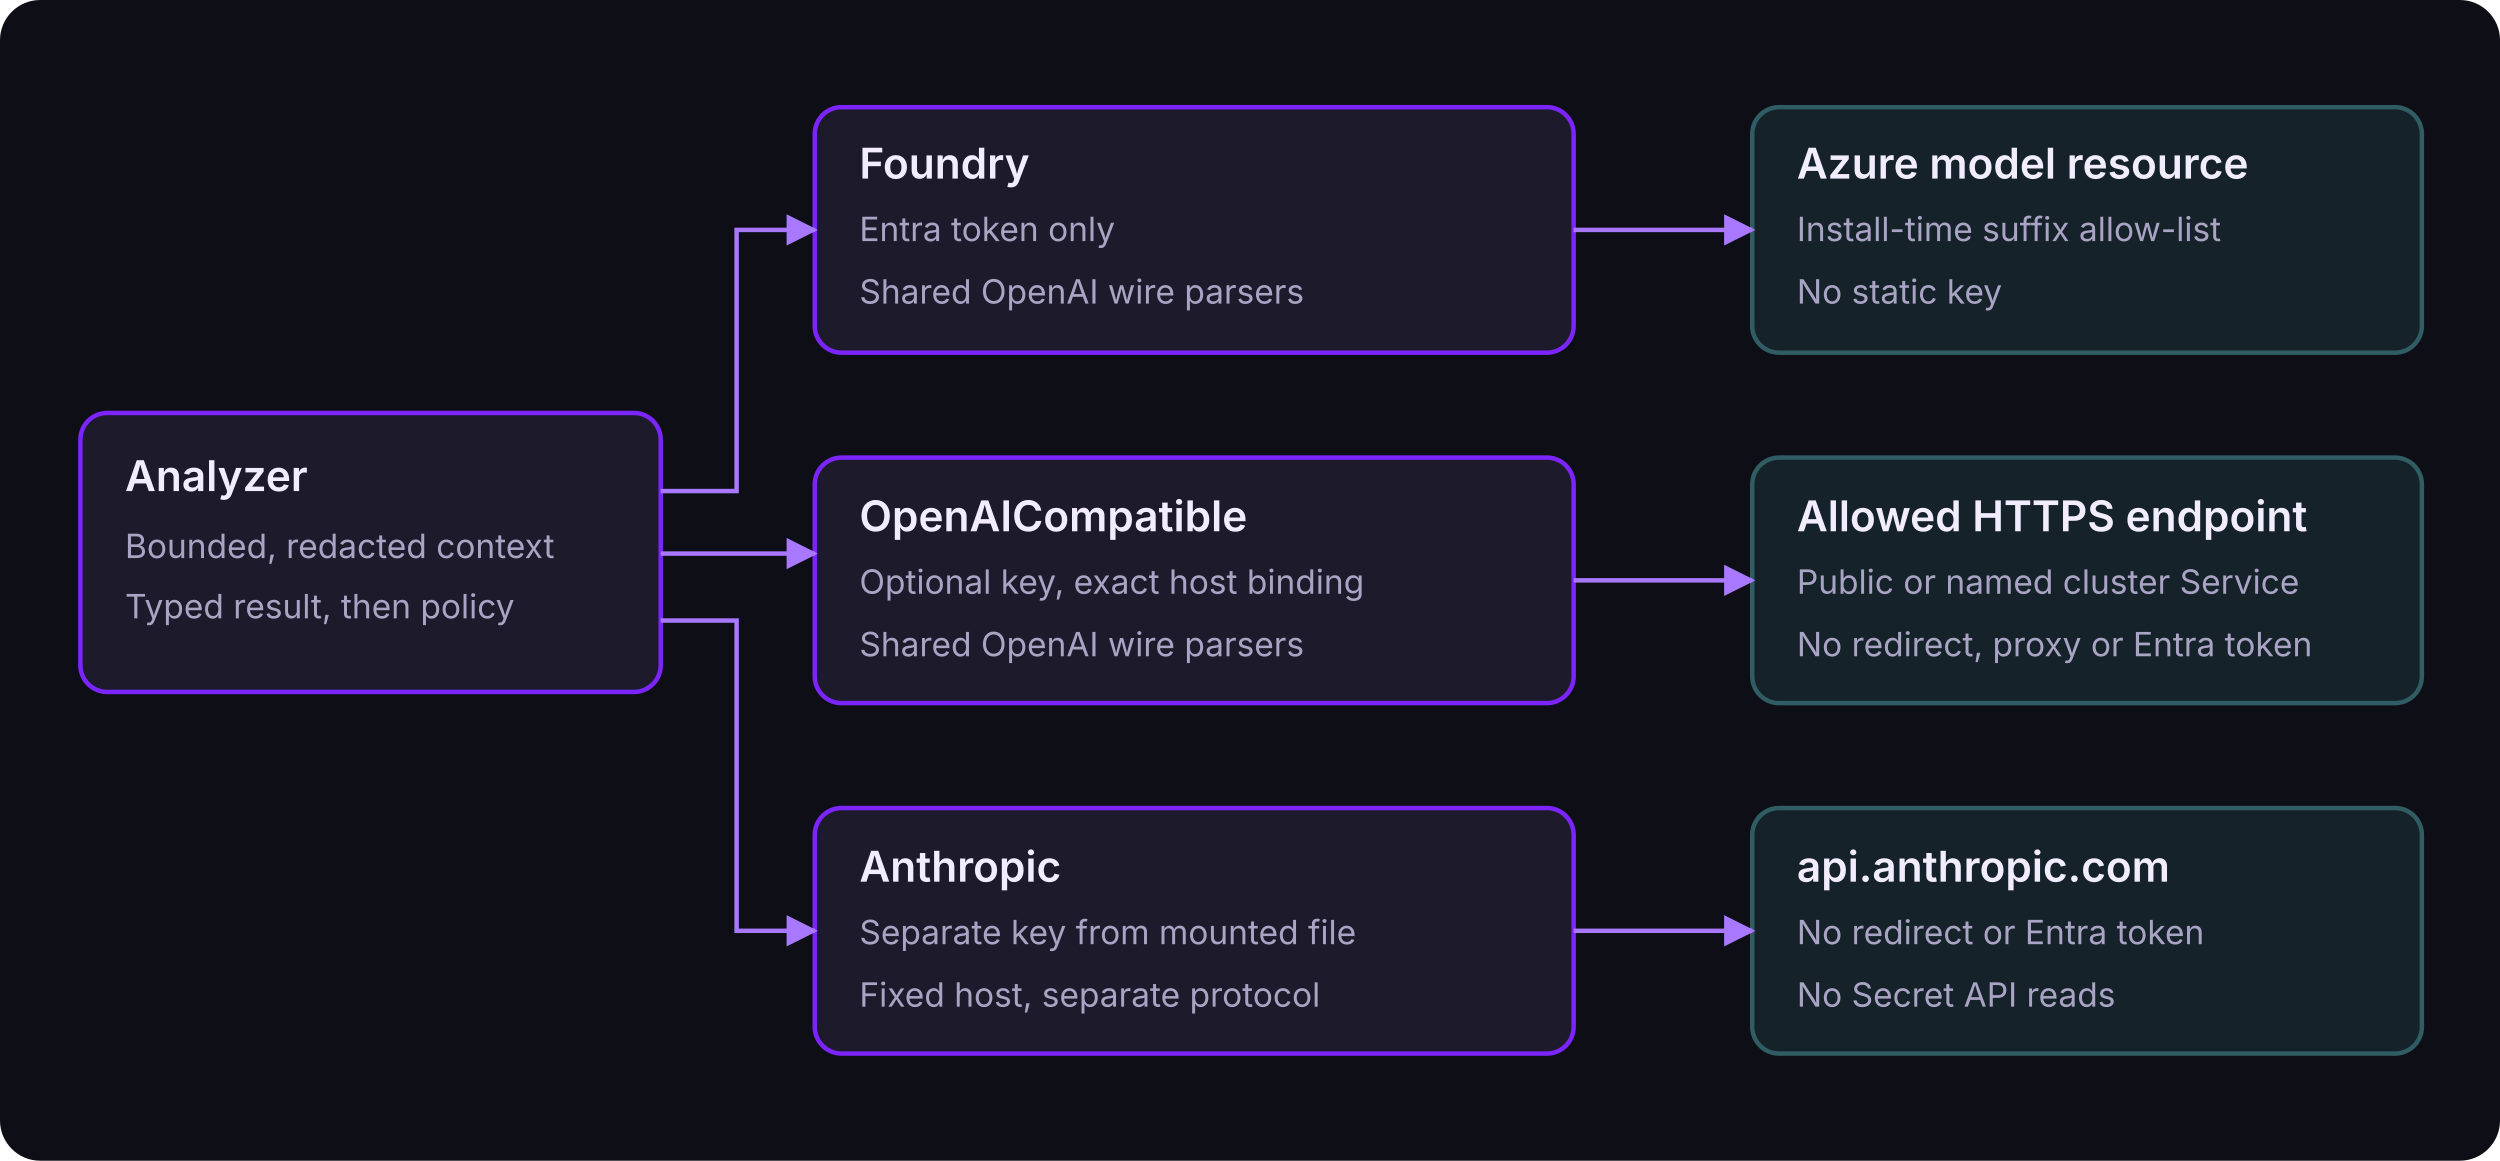
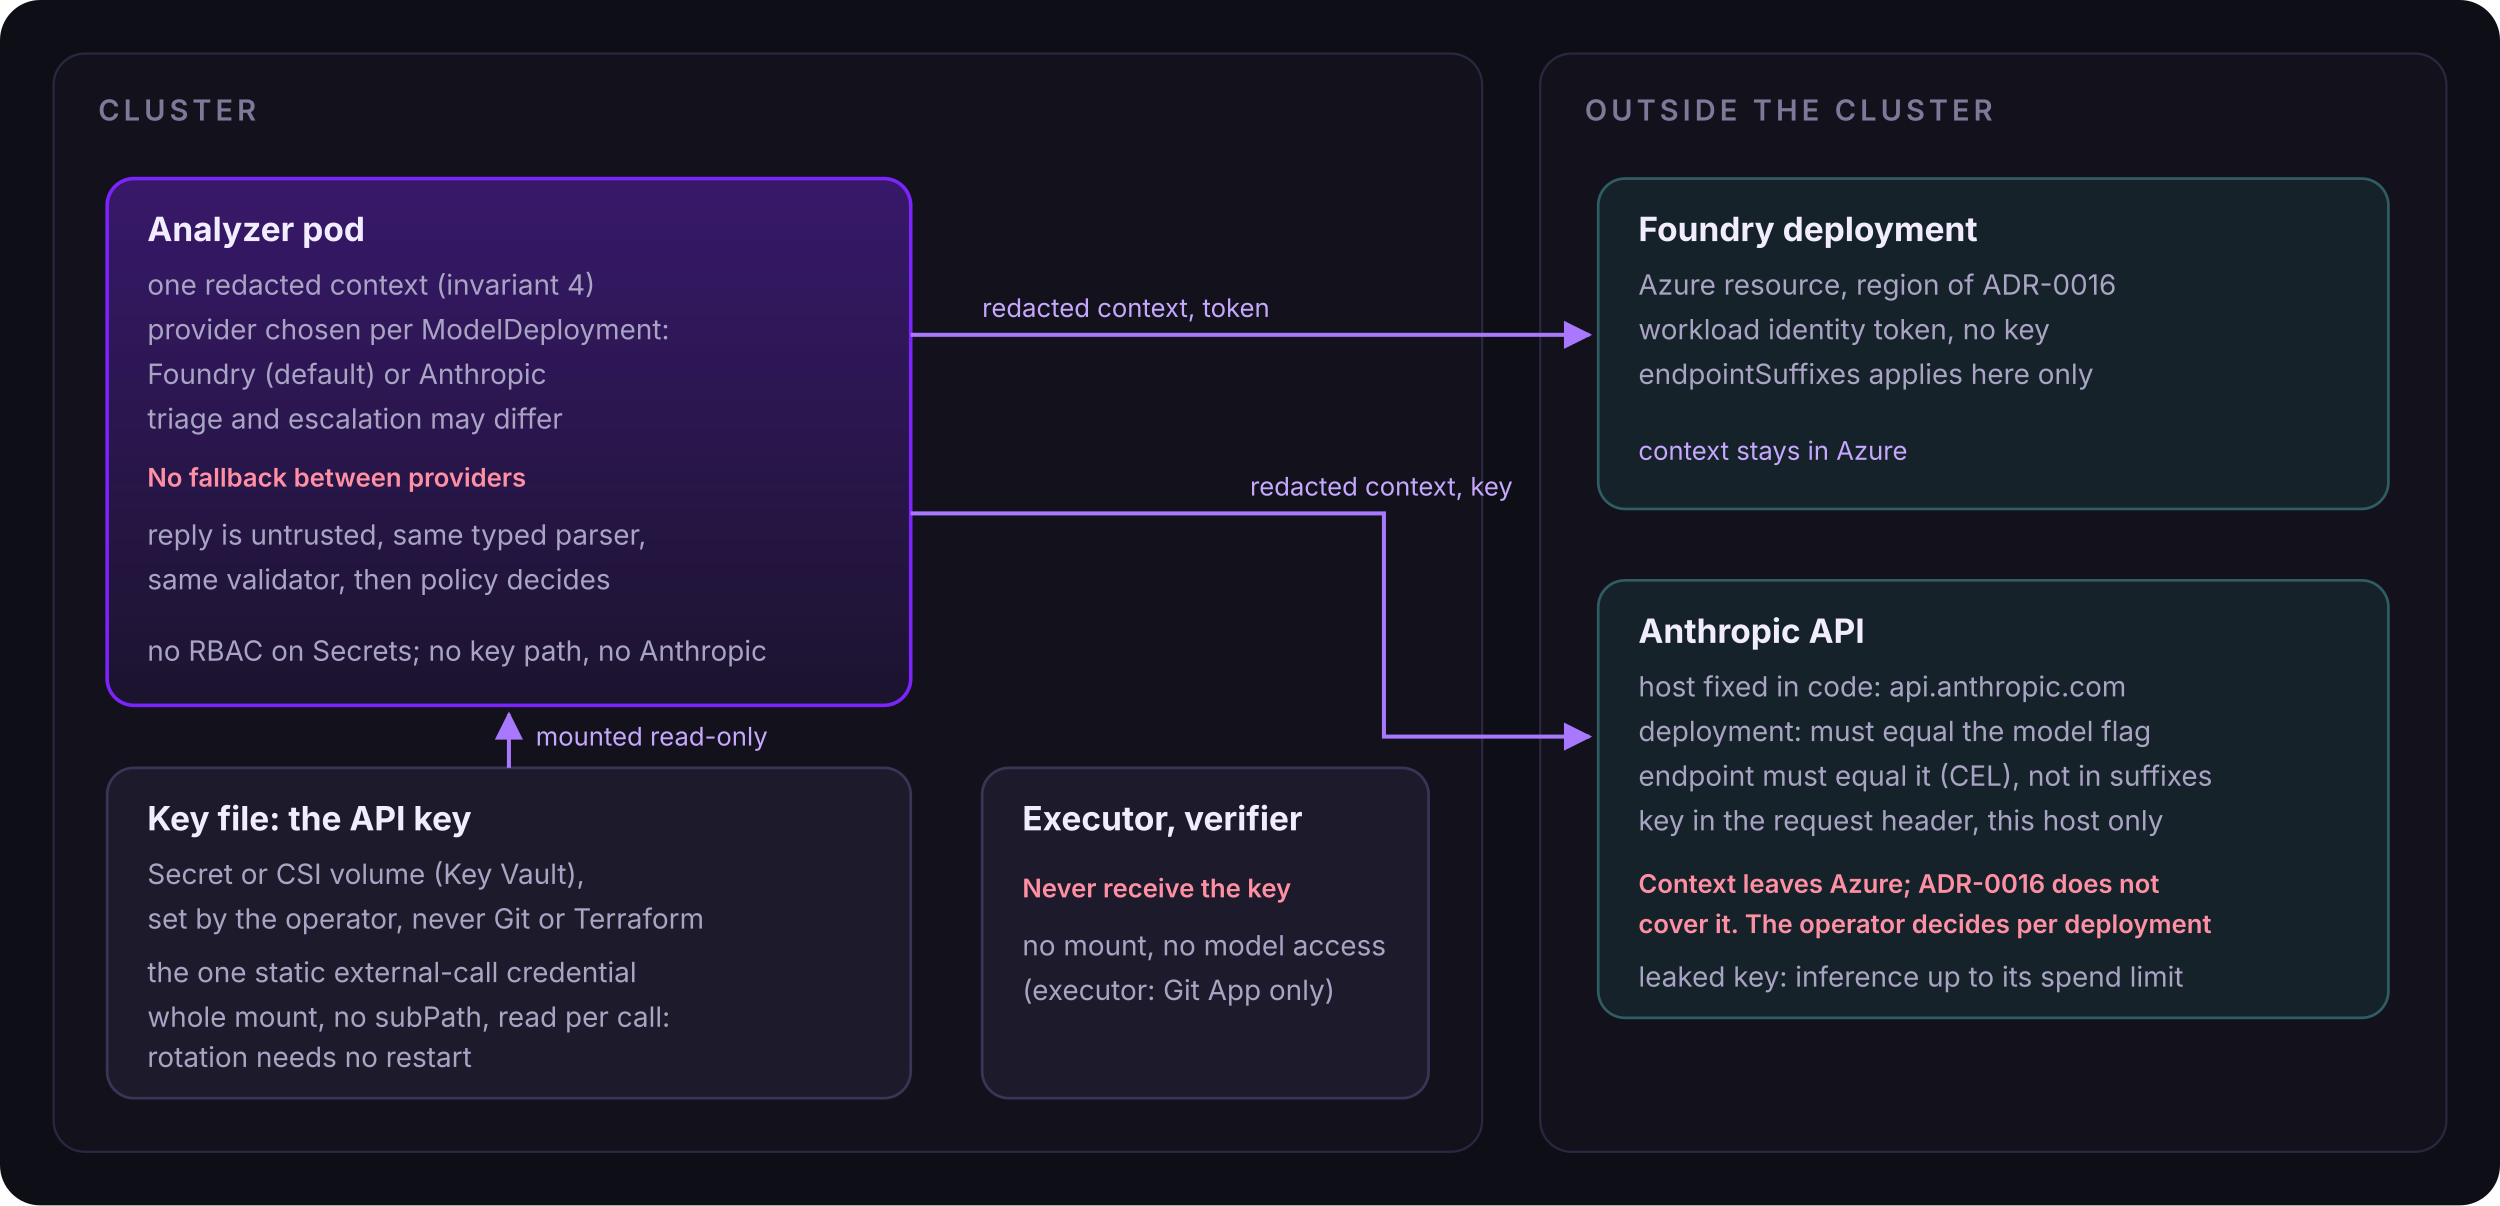
- <svg xmlns="http://www.w3.org/2000/svg" viewBox="0 0 1120 520" role="img" aria-labelledby="title desc" font-family="Inter, system-ui, sans-serif">
+ <svg xmlns="http://www.w3.org/2000/svg" viewBox="0 0 1120 540" role="img" aria-labelledby="t d" font-family="Inter, 'Segoe UI', system-ui, -apple-system, sans-serif">
  <defs>
-     <marker id="arrow" viewBox="0 0 10 10" refX="9" refY="5" markerWidth="7" markerHeight="7" orient="auto">
+     <marker id="a" viewBox="0 0 10 10" refX="9" refY="5" markerWidth="7" markerHeight="7" orient="auto-start-reverse">
      <path d="M0 0 10 5 0 10z" fill="#a879ff" />
    </marker>
+     <marker id="m" viewBox="0 0 10 10" refX="9" refY="5" markerWidth="7" markerHeight="7" orient="auto-start-reverse">
+       <path d="M0 0 10 5 0 10z" fill="#7d7999" />
+     </marker>
+     <linearGradient id="glow" x1="0" y1="0" x2="0" y2="1">
+       <stop offset="0" stop-color="#7c24fc" stop-opacity=".35" />
+       <stop offset="1" stop-color="#7c24fc" stop-opacity=".08" />
+     </linearGradient>
+     <style>
+       .lane{fill:#13121c;stroke:#2a2740}
+       .lanet{fill:#7d7999;font-size:13px;font-weight:600;letter-spacing:.14em}
+       .box{fill:#1d1b2b;stroke:#3a3556;stroke-width:1.2}
+       .key{fill:url(#glow);stroke:#7c24fc;stroke-width:1.6}
+       .ext{fill:#16222a;stroke:#2f5d63;stroke-width:1.2}
+       .pl{fill:#1d1b2b;stroke:#5a5478;stroke-width:1.2;stroke-dasharray:5 4}
+       .h{fill:#f1edff;font-size:15px;font-weight:650}
+       .s{fill:#a9a4c4;font-size:12.5px}
+       .f{stroke:#a879ff;stroke-width:1.8;fill:none}
+       .r{stroke:#7d7999;stroke-width:1.4;fill:none;stroke-dasharray:4 4}
+       .lbl{fill:#c6a8ff;font-size:11.5px}
+       .no{fill:#ff8fa3;font-size:11.5px;font-weight:600}
+     </style>
  </defs>
-   <rect width="1120" height="520" rx="18" fill="#0e0e16" />
-   <g fill="#1d1b2b" stroke="#7c24fc" stroke-width="2">
-     <rect x="36" y="185" width="260" height="125" rx="12" />
-     <rect x="365" y="48" width="340" height="110" rx="12" />
-     <rect x="365" y="205" width="340" height="110" rx="12" />
-     <rect x="365" y="362" width="340" height="110" rx="12" />
-   </g>
-   <g fill="#16222a" stroke="#2f5d63" stroke-width="2">
-     <rect x="785" y="48" width="300" height="110" rx="12" />
-     <rect x="785" y="205" width="300" height="110" rx="12" />
-     <rect x="785" y="362" width="300" height="110" rx="12" />
-   </g>
-   <g fill="none" stroke="#a879ff" stroke-width="2" marker-end="url(#arrow)">
-     <path d="M296 220H330V103H365" />
-     <path d="M296 248H365" />
-     <path d="M296 278H330V417H365" />
-     <path d="M705 103H785" />
-     <path d="M705 260H785" />
-     <path d="M705 417H785" />
-   </g>
-   <g fill="#f1edff" font-size="19" font-weight="600">
-     <text x="56" y="220">Analyzer</text>
-     <text x="385" y="80">Foundry</text>
-     <text x="385" y="238">OpenAICompatible</text>
-     <text x="385" y="395">Anthropic</text>
-     <text x="805" y="80">Azure model resource</text>
-     <text x="805" y="238">Allowed HTTPS endpoint</text>
-     <text x="805" y="395">api.anthropic.com</text>
-   </g>
-   <g fill="#a9a4c4" font-size="15">
-     <text x="56" y="250">Bounded, redacted context</text>
-     <text x="56" y="277">Typed result, then policy</text>
-     <text x="385" y="108">Entra token only</text>
-     <text x="385" y="136">Shared OpenAI wire parsers</text>
-     <text x="385" y="266">Optional key, exact host binding</text>
-     <text x="385" y="294">Shared OpenAI wire parsers</text>
-     <text x="385" y="423">Separate key from mounted file</text>
-     <text x="385" y="451">Fixed host, separate protocol</text>
-     <text x="805" y="108">Install-time suffix allow-list</text>
-     <text x="805" y="136">No static key</text>
-     <text x="805" y="266">Public or named cluster Service</text>
-     <text x="805" y="294">No redirect, proxy or Entra token</text>
-     <text x="805" y="423">No redirect or Entra token</text>
-     <text x="805" y="451">No Secret API reads</text>
-   </g>
+   <rect width="1120" height="540" rx="18" fill="#0e0e16" />
+   <rect class="lane" x="24" y="24" width="640" height="492" rx="14" />
+   <text class="lanet" x="44" y="54">CLUSTER</text>
+   <rect class="lane" x="690" y="24" width="406" height="492" rx="14" />
+   <text class="lanet" x="710" y="54">OUTSIDE THE CLUSTER</text>
+   <rect class="key" x="48" y="80" width="360" height="236" rx="12" />
+   <text class="h" x="66" y="108">Analyzer pod</text>
+   <text class="s" x="66" y="132">one redacted context (invariant 4)</text>
+   <text class="s" x="66" y="152">provider chosen per ModelDeployment:</text>
+   <text class="s" x="66" y="172">Foundry (default) or Anthropic</text>
+   <text class="s" x="66" y="192">triage and escalation may differ</text>
+   <text class="no" x="66" y="218">No fallback between providers</text>
+   <text class="s" x="66" y="244">reply is untrusted, same typed parser,</text>
+   <text class="s" x="66" y="264">same validator, then policy decides</text>
+   <text class="s" x="66" y="296">no RBAC on Secrets; no key path, no Anthropic</text>
+   <rect class="box" x="48" y="344" width="360" height="148" rx="12" />
+   <text class="h" x="66" y="372">Key file: the API key</text>
+   <text class="s" x="66" y="396">Secret or CSI volume (Key Vault),</text>
+   <text class="s" x="66" y="416">set by the operator, never Git or Terraform</text>
+   <text class="s" x="66" y="440">the one static external-call credential</text>
+   <text class="s" x="66" y="460">whole mount, no subPath, read per call:</text>
+   <text class="s" x="66" y="478">rotation needs no restart</text>
+   <path class="f" d="M228 344V320" marker-end="url(#a)" />
+   <text class="lbl" x="240" y="334">mounted read-only</text>
+   <rect class="box" x="440" y="344" width="200" height="148" rx="12" />
+   <text class="h" x="458" y="372">Executor, verifier</text>
+   <text class="no" x="458" y="402">Never receive the key</text>
+   <text class="s" x="458" y="428">no mount, no model access</text>
+   <text class="s" x="458" y="448">(executor: Git App only)</text>
+   <rect class="ext" x="716" y="80" width="354" height="148" rx="12" />
+   <text class="h" x="734" y="108">Foundry deployment</text>
+   <text class="s" x="734" y="132">Azure resource, region of ADR-0016</text>
+   <text class="s" x="734" y="152">workload identity token, no key</text>
+   <text class="s" x="734" y="172">endpointSuffixes applies here only</text>
+   <text class="lbl" x="734" y="206">context stays in Azure</text>
+   <rect class="ext" x="716" y="260" width="354" height="196" rx="12" />
+   <text class="h" x="734" y="288">Anthropic API</text>
+   <text class="s" x="734" y="312">host fixed in code: api.anthropic.com</text>
+   <text class="s" x="734" y="332">deployment: must equal the model flag</text>
+   <text class="s" x="734" y="352">endpoint must equal it (CEL), not in suffixes</text>
+   <text class="s" x="734" y="372">key in the request header, this host only</text>
+   <text class="no" x="734" y="400">Context leaves Azure; ADR-0016 does not</text>
+   <text class="no" x="734" y="418">cover it. The operator decides per deployment</text>
+   <text class="s" x="734" y="442">leaked key: inference up to its spend limit</text>
+   <path class="f" d="M408 150H712" marker-end="url(#a)" />
+   <text class="lbl" x="440" y="142">redacted context, token</text>
+   <path class="f" d="M408 230H620V330H712" marker-end="url(#a)" />
+   <text class="lbl" x="560" y="222">redacted context, key</text>
</svg>
